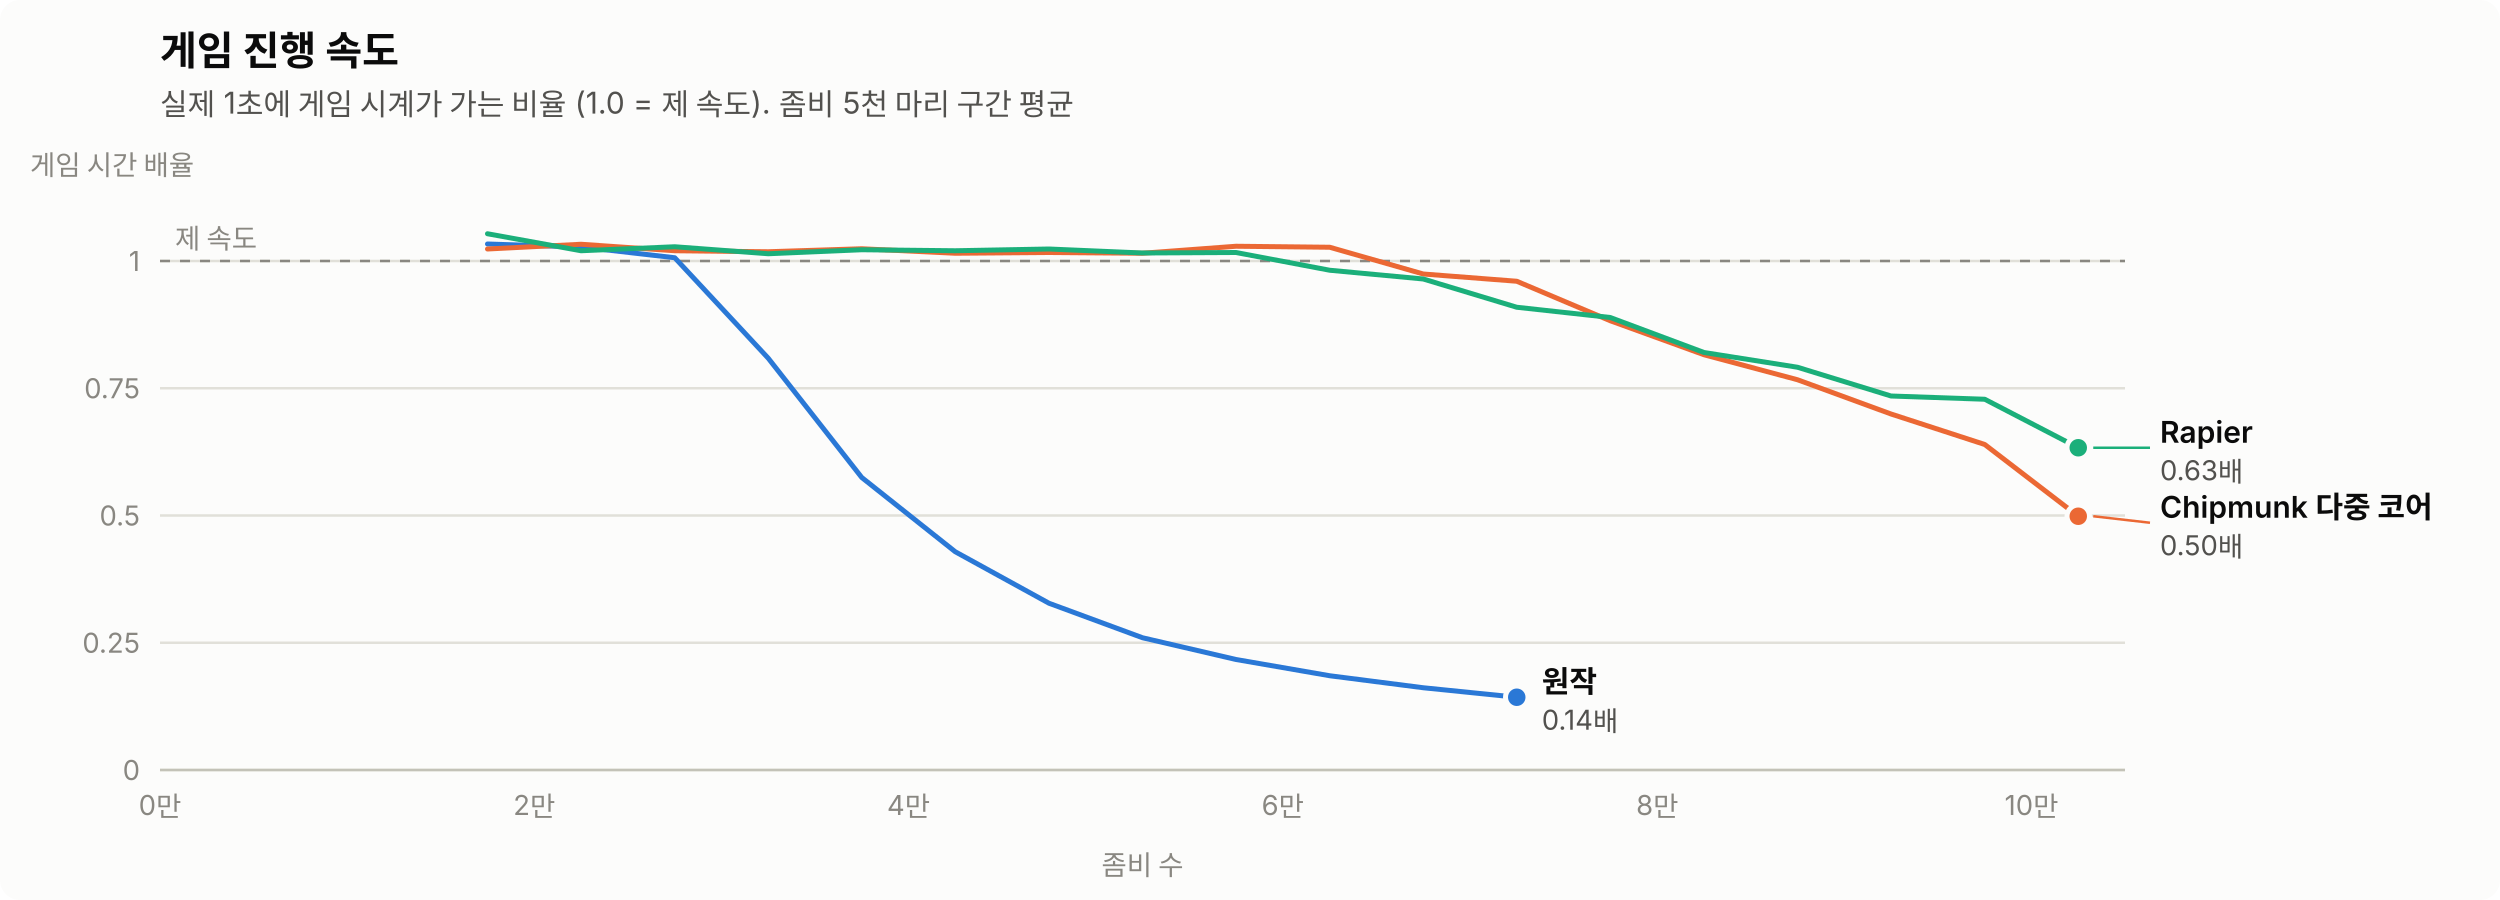
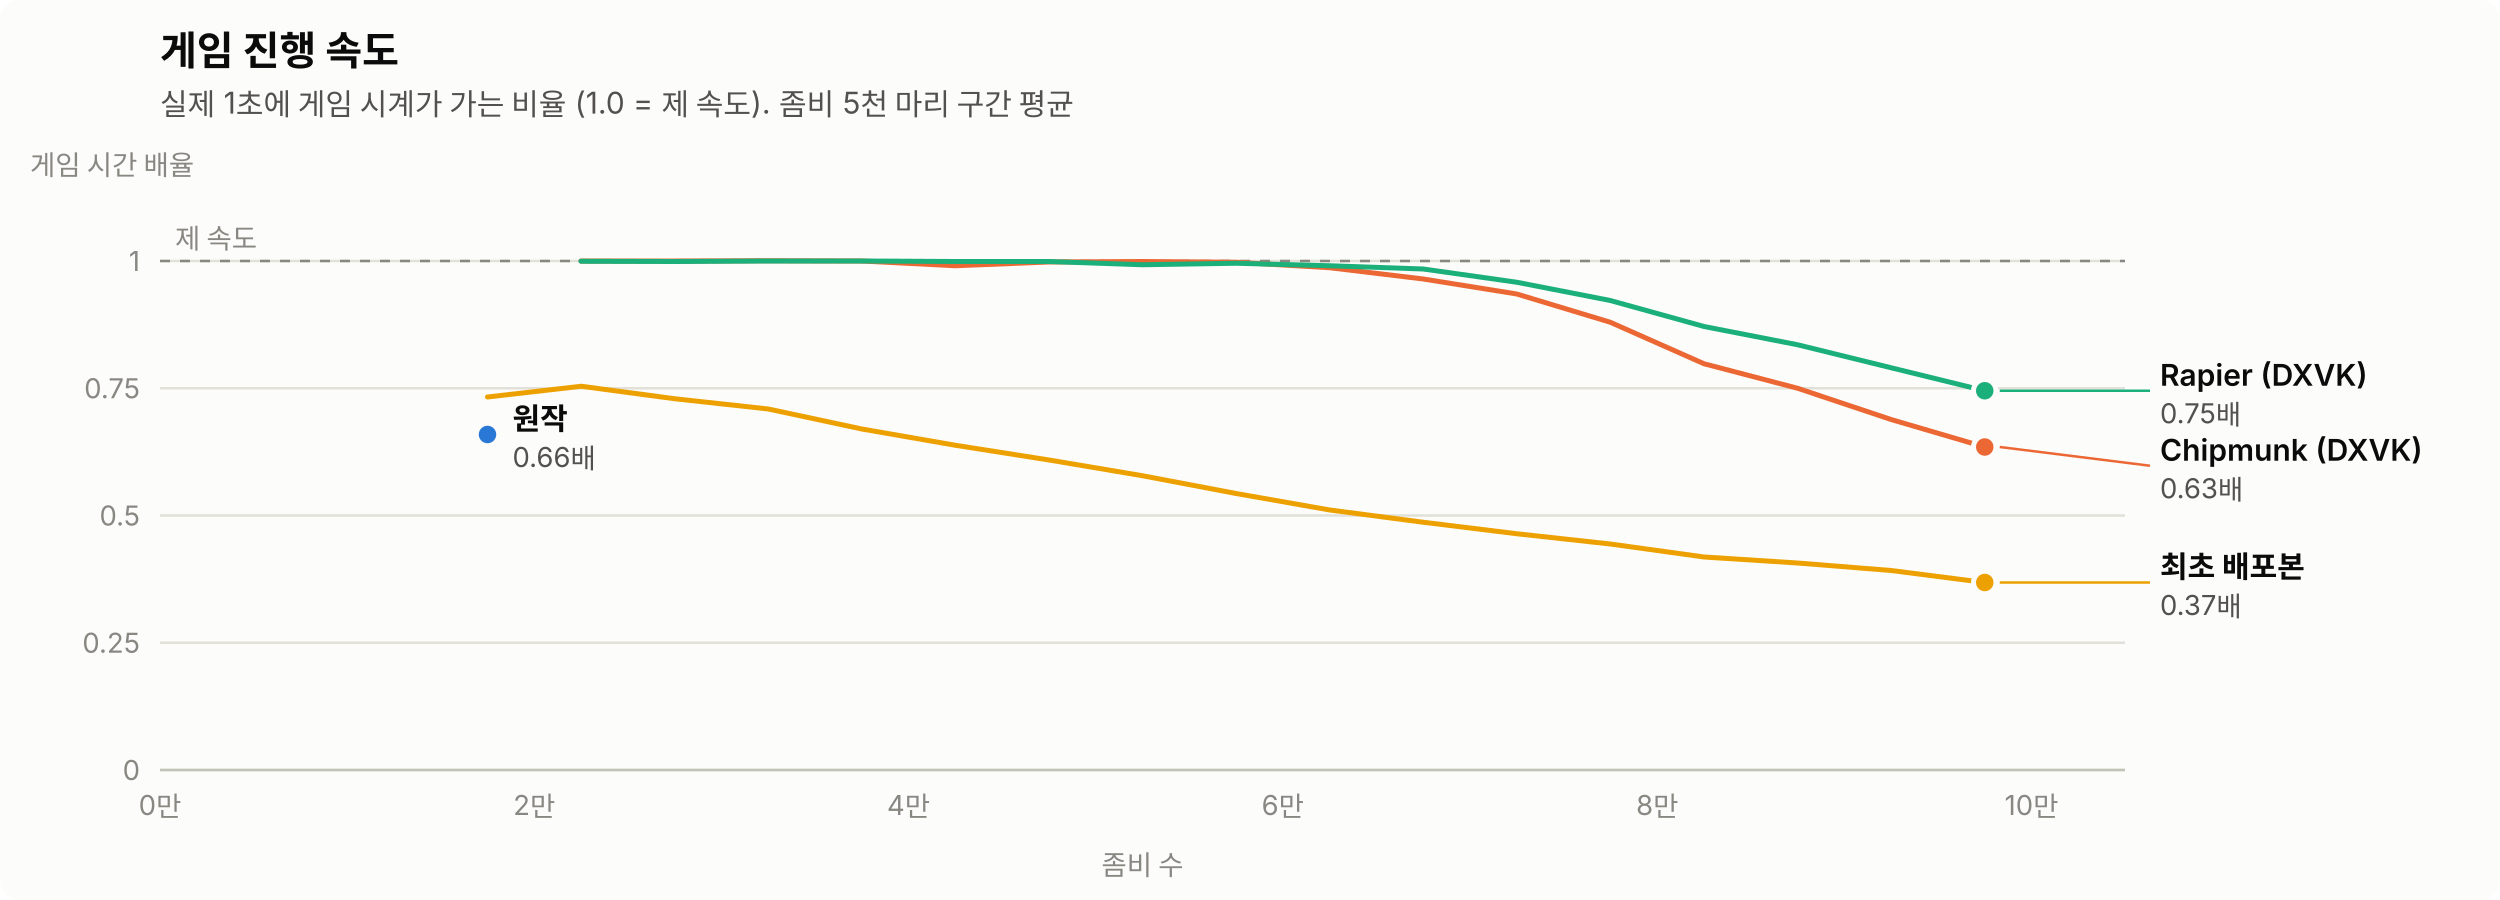
<svg xmlns="http://www.w3.org/2000/svg" viewBox="0 0 1000 360" width="1000" height="360" role="img" aria-label="게임 진행 속도">
-   <style>svg{font-family:system-ui, -apple-system, "Segoe UI", "Malgun Gothic", sans-serif}.bg{fill:#fcfcfb}.t1{fill:#0b0b0b}.t2{fill:#52514e}.tm{fill:#898781}.grid{stroke:#e1e0d9}.axis{stroke:#c3c2b7}.ring{stroke:#fcfcfb}.ref{stroke:#898781}.s-original{stroke:#2a78d6}.f-original{fill:#2a78d6}.s-chipmunk{stroke:#eb6834}.f-chipmunk{fill:#eb6834}.s-rapier{stroke:#1baf7a}.f-rapier{fill:#1baf7a}@media (prefers-color-scheme: dark){.bg{fill:#1a1a19}.t1{fill:#f0efec}.t2{fill:#c3c2b7}.grid{stroke:#2c2c2a}.axis{stroke:#383835}.ring{stroke:#1a1a19}.s-original{stroke:#3987e5}.f-original{fill:#3987e5}.s-chipmunk{stroke:#d95926}.f-chipmunk{fill:#d95926}.s-rapier{stroke:#199e70}.f-rapier{fill:#199e70}}</style>
+   <style>svg{font-family:system-ui, -apple-system, "Segoe UI", "Malgun Gothic", sans-serif}.bg{fill:#fcfcfb}.t1{fill:#0b0b0b}.t2{fill:#52514e}.tm{fill:#898781}.grid{stroke:#e1e0d9}.axis{stroke:#c3c2b7}.ring{stroke:#fcfcfb}.ref{stroke:#898781}.s-original{stroke:#2a78d6}.f-original{fill:#2a78d6}.s-first{stroke:#eda100}.f-first{fill:#eda100}.s-chipmunk{stroke:#eb6834}.f-chipmunk{fill:#eb6834}.s-rapier{stroke:#1baf7a}.f-rapier{fill:#1baf7a}@media (prefers-color-scheme: dark){.bg{fill:#1a1a19}.t1{fill:#f0efec}.t2{fill:#c3c2b7}.grid{stroke:#2c2c2a}.axis{stroke:#383835}.ring{stroke:#1a1a19}.s-original{stroke:#3987e5}.f-original{fill:#3987e5}.s-first{stroke:#c98500}.f-first{fill:#c98500}.s-chipmunk{stroke:#d95926}.f-chipmunk{fill:#d95926}.s-rapier{stroke:#199e70}.f-rapier{fill:#199e70}}</style>
  <rect class="bg" width="1000" height="360" rx="8" />
  <text class="t1" x="64" y="26" font-size="16" font-weight="600">게임 진행 속도</text>
  <text class="t2" x="64" y="46" font-size="12">실제 1초에 게임 시계가 가는 비율 (1.0 = 제 속도). 좀비 5천 마리 구간 평균</text>
  <line class="grid" x1="64" x2="850" y1="308.0" y2="308.0" stroke-width="1" />
  <text class="tm" x="56" y="312.0" font-size="11" text-anchor="end">0</text>
  <line class="grid" x1="64" x2="850" y1="257.1" y2="257.1" stroke-width="1" />
  <text class="tm" x="56" y="261.1" font-size="11" text-anchor="end">0.25</text>
  <line class="grid" x1="64" x2="850" y1="206.2" y2="206.2" stroke-width="1" />
  <text class="tm" x="56" y="210.2" font-size="11" text-anchor="end">0.5</text>
  <line class="grid" x1="64" x2="850" y1="155.3" y2="155.3" stroke-width="1" />
  <text class="tm" x="56" y="159.3" font-size="11" text-anchor="end">0.75</text>
  <line class="grid" x1="64" x2="850" y1="104.4" y2="104.4" stroke-width="1" />
  <text class="tm" x="56" y="108.4" font-size="11" text-anchor="end">1</text>
  <line class="axis" x1="64" x2="850" y1="308" y2="308" stroke-width="1" />
  <text class="tm" x="64.0" y="326" font-size="11" text-anchor="middle">0만</text>
  <text class="tm" x="213.7" y="326" font-size="11" text-anchor="middle">2만</text>
  <text class="tm" x="363.4" y="326" font-size="11" text-anchor="middle">4만</text>
  <text class="tm" x="513.1" y="326" font-size="11" text-anchor="middle">6만</text>
  <text class="tm" x="662.9" y="326" font-size="11" text-anchor="middle">8만</text>
  <text class="tm" x="812.6" y="326" font-size="11" text-anchor="middle">10만</text>
  <text class="tm" x="457.0" y="350" font-size="11" text-anchor="middle">좀비 수</text>
  <text class="tm" x="12" y="70" font-size="11" text-anchor="start">게임 시간 배율</text>
  <line class="ref" x1="64" x2="850" y1="104.4" y2="104.4" stroke-width="1" stroke-dasharray="4 4" />
  <text class="tm" x="70" y="99.4" font-size="11" text-anchor="start">제 속도</text>
-   <path class="s-original" d="M195.0,97.6 L232.4,98.8 L269.9,103.1 L307.3,143.3 L344.7,191.0 L382.1,220.7 L419.6,241.3 L457.0,255.1 L494.4,263.8 L531.9,270.3 L569.3,275.1 L606.7,278.9" fill="none" stroke-width="2" stroke-linejoin="round" stroke-linecap="round" />
-   <circle cx="195.0" cy="97.6" r="10" fill="transparent" />
-   <circle cx="232.4" cy="98.8" r="10" fill="transparent" />
-   <circle cx="269.9" cy="103.1" r="10" fill="transparent" />
-   <circle cx="307.3" cy="143.3" r="10" fill="transparent" />
-   <circle cx="344.7" cy="191.0" r="10" fill="transparent" />
-   <circle cx="382.1" cy="220.7" r="10" fill="transparent" />
-   <circle cx="419.6" cy="241.3" r="10" fill="transparent" />
-   <circle cx="457.0" cy="255.1" r="10" fill="transparent" />
-   <circle cx="494.4" cy="263.8" r="10" fill="transparent" />
-   <circle cx="531.9" cy="270.3" r="10" fill="transparent" />
-   <circle cx="569.3" cy="275.1" r="10" fill="transparent" />
-   <circle cx="606.7" cy="278.9" r="10" fill="transparent" />
-   <path class="s-chipmunk" d="M195.0,99.6 L232.4,97.7 L269.9,100.3 L307.3,100.7 L344.7,99.5 L382.1,101.3 L419.6,101.0 L457.0,101.3 L494.4,98.5 L531.9,98.9 L569.3,109.6 L606.7,112.5 L644.1,128.3 L681.6,141.9 L719.0,151.9 L756.4,165.6 L793.9,177.8 L831.3,206.5" fill="none" stroke-width="2" stroke-linejoin="round" stroke-linecap="round" />
-   <circle cx="195.0" cy="99.6" r="10" fill="transparent" />
-   <circle cx="232.4" cy="97.7" r="10" fill="transparent" />
-   <circle cx="269.9" cy="100.3" r="10" fill="transparent" />
-   <circle cx="307.3" cy="100.7" r="10" fill="transparent" />
-   <circle cx="344.7" cy="99.5" r="10" fill="transparent" />
-   <circle cx="382.1" cy="101.3" r="10" fill="transparent" />
-   <circle cx="419.6" cy="101.0" r="10" fill="transparent" />
-   <circle cx="457.0" cy="101.3" r="10" fill="transparent" />
-   <circle cx="494.4" cy="98.5" r="10" fill="transparent" />
-   <circle cx="531.9" cy="98.9" r="10" fill="transparent" />
-   <circle cx="569.3" cy="109.6" r="10" fill="transparent" />
-   <circle cx="606.7" cy="112.5" r="10" fill="transparent" />
-   <circle cx="644.1" cy="128.3" r="10" fill="transparent" />
-   <circle cx="681.6" cy="141.9" r="10" fill="transparent" />
-   <circle cx="719.0" cy="151.9" r="10" fill="transparent" />
-   <circle cx="756.4" cy="165.6" r="10" fill="transparent" />
-   <circle cx="793.9" cy="177.8" r="10" fill="transparent" />
-   <circle cx="831.3" cy="206.5" r="10" fill="transparent" />
-   <path class="s-rapier" d="M195.0,93.5 L232.4,100.3 L269.9,98.7 L307.3,101.5 L344.7,99.9 L382.1,100.3 L419.6,99.6 L457.0,101.2 L494.4,101.0 L531.9,108.1 L569.3,111.6 L606.7,122.9 L644.1,127.0 L681.6,141.0 L719.0,146.9 L756.4,158.4 L793.9,159.7 L831.3,179.1" fill="none" stroke-width="2" stroke-linejoin="round" stroke-linecap="round" />
-   <circle cx="195.0" cy="93.5" r="10" fill="transparent" />
-   <circle cx="232.4" cy="100.3" r="10" fill="transparent" />
-   <circle cx="269.9" cy="98.7" r="10" fill="transparent" />
-   <circle cx="307.3" cy="101.5" r="10" fill="transparent" />
-   <circle cx="344.7" cy="99.9" r="10" fill="transparent" />
-   <circle cx="382.1" cy="100.3" r="10" fill="transparent" />
-   <circle cx="419.6" cy="99.6" r="10" fill="transparent" />
-   <circle cx="457.0" cy="101.2" r="10" fill="transparent" />
-   <circle cx="494.4" cy="101.0" r="10" fill="transparent" />
-   <circle cx="531.9" cy="108.1" r="10" fill="transparent" />
+   <path class="s-original" d="M195.0,173.8" fill="none" stroke-width="2" stroke-linejoin="round" stroke-linecap="round" />
+   <circle cx="195.0" cy="173.8" r="10" fill="transparent" />
+   <path class="s-first" d="M195.0,158.8 L232.4,154.5 L269.9,159.5 L307.3,163.6 L344.7,171.6 L382.1,178.1 L419.6,184.0 L457.0,190.3 L494.4,197.4 L531.9,204.0 L569.3,208.9 L606.7,213.5 L644.1,217.6 L681.6,222.8 L719.0,225.2 L756.4,228.2 L793.9,233.0" fill="none" stroke-width="2" stroke-linejoin="round" stroke-linecap="round" />
+   <circle cx="195.0" cy="158.8" r="10" fill="transparent" />
+   <circle cx="232.4" cy="154.5" r="10" fill="transparent" />
+   <circle cx="269.9" cy="159.5" r="10" fill="transparent" />
+   <circle cx="307.3" cy="163.6" r="10" fill="transparent" />
+   <circle cx="344.7" cy="171.6" r="10" fill="transparent" />
+   <circle cx="382.1" cy="178.1" r="10" fill="transparent" />
+   <circle cx="419.6" cy="184.0" r="10" fill="transparent" />
+   <circle cx="457.0" cy="190.3" r="10" fill="transparent" />
+   <circle cx="494.4" cy="197.4" r="10" fill="transparent" />
+   <circle cx="531.9" cy="204.0" r="10" fill="transparent" />
+   <circle cx="569.3" cy="208.9" r="10" fill="transparent" />
+   <circle cx="606.7" cy="213.5" r="10" fill="transparent" />
+   <circle cx="644.1" cy="217.6" r="10" fill="transparent" />
+   <circle cx="681.6" cy="222.8" r="10" fill="transparent" />
+   <circle cx="719.0" cy="225.2" r="10" fill="transparent" />
+   <circle cx="756.4" cy="228.2" r="10" fill="transparent" />
+   <circle cx="793.9" cy="233.0" r="10" fill="transparent" />
+   <path class="s-chipmunk" d="M232.4,104.4 L269.9,104.4 L307.3,104.3 L344.7,104.4 L382.1,106.3 L419.6,104.8 L457.0,104.6 L494.4,104.9 L531.9,107.1 L569.3,111.6 L606.7,117.6 L644.1,128.9 L681.6,145.5 L719.0,155.3 L756.4,167.8 L793.9,178.8" fill="none" stroke-width="2" stroke-linejoin="round" stroke-linecap="round" />
+   <circle cx="232.4" cy="104.4" r="10" fill="transparent" />
+   <circle cx="269.9" cy="104.4" r="10" fill="transparent" />
+   <circle cx="307.3" cy="104.3" r="10" fill="transparent" />
+   <circle cx="344.7" cy="104.4" r="10" fill="transparent" />
+   <circle cx="382.1" cy="106.3" r="10" fill="transparent" />
+   <circle cx="419.6" cy="104.8" r="10" fill="transparent" />
+   <circle cx="457.0" cy="104.6" r="10" fill="transparent" />
+   <circle cx="494.4" cy="104.9" r="10" fill="transparent" />
+   <circle cx="531.9" cy="107.1" r="10" fill="transparent" />
  <circle cx="569.3" cy="111.6" r="10" fill="transparent" />
-   <circle cx="606.7" cy="122.9" r="10" fill="transparent" />
-   <circle cx="644.1" cy="127.0" r="10" fill="transparent" />
-   <circle cx="681.6" cy="141.0" r="10" fill="transparent" />
-   <circle cx="719.0" cy="146.9" r="10" fill="transparent" />
-   <circle cx="756.4" cy="158.4" r="10" fill="transparent" />
-   <circle cx="793.9" cy="159.7" r="10" fill="transparent" />
-   <circle cx="831.3" cy="179.1" r="10" fill="transparent" />
-   <circle class="f-rapier ring" cx="831.3" cy="179.1" r="4.5" stroke-width="2" />
-   <line class="s-rapier" x1="837.3" y1="179.1" x2="860" y2="179.1" stroke-width="1" />
-   <text class="t1" x="864" y="177.1" font-size="12" font-weight="600">Rapier</text>
-   <text class="t2" x="864" y="192.1" font-size="11">0.63배</text>
-   <circle class="f-chipmunk ring" cx="831.3" cy="206.5" r="4.5" stroke-width="2" />
-   <line class="s-chipmunk" x1="837.3" y1="206.5" x2="860" y2="209.1" stroke-width="1" />
-   <text class="t1" x="864" y="207.1" font-size="12" font-weight="600">Chipmunk 다중 코어</text>
-   <text class="t2" x="864" y="222.1" font-size="11">0.50배</text>
-   <circle class="f-original ring" cx="606.7" cy="278.9" r="4.5" stroke-width="2" />
-   <text class="t1" x="616.714" y="276.9" font-size="12" font-weight="600">원작</text>
-   <text class="t2" x="616.714" y="291.9" font-size="11">0.14배</text>
+   <circle cx="606.7" cy="117.6" r="10" fill="transparent" />
+   <circle cx="644.1" cy="128.9" r="10" fill="transparent" />
+   <circle cx="681.6" cy="145.5" r="10" fill="transparent" />
+   <circle cx="719.0" cy="155.3" r="10" fill="transparent" />
+   <circle cx="756.4" cy="167.8" r="10" fill="transparent" />
+   <circle cx="793.9" cy="178.8" r="10" fill="transparent" />
+   <path class="s-rapier" d="M232.4,104.5 L269.9,104.6 L307.3,104.4 L344.7,104.4 L382.1,104.6 L419.6,104.6 L457.0,105.9 L494.4,105.3 L531.9,106.3 L569.3,107.6 L606.7,112.9 L644.1,120.2 L681.6,130.6 L719.0,137.9 L756.4,147.1 L793.9,156.3" fill="none" stroke-width="2" stroke-linejoin="round" stroke-linecap="round" />
+   <circle cx="232.4" cy="104.5" r="10" fill="transparent" />
+   <circle cx="269.9" cy="104.6" r="10" fill="transparent" />
+   <circle cx="307.3" cy="104.4" r="10" fill="transparent" />
+   <circle cx="344.7" cy="104.4" r="10" fill="transparent" />
+   <circle cx="382.1" cy="104.6" r="10" fill="transparent" />
+   <circle cx="419.6" cy="104.6" r="10" fill="transparent" />
+   <circle cx="457.0" cy="105.9" r="10" fill="transparent" />
+   <circle cx="494.4" cy="105.3" r="10" fill="transparent" />
+   <circle cx="531.9" cy="106.3" r="10" fill="transparent" />
+   <circle cx="569.3" cy="107.6" r="10" fill="transparent" />
+   <circle cx="606.7" cy="112.9" r="10" fill="transparent" />
+   <circle cx="644.1" cy="120.2" r="10" fill="transparent" />
+   <circle cx="681.6" cy="130.6" r="10" fill="transparent" />
+   <circle cx="719.0" cy="137.9" r="10" fill="transparent" />
+   <circle cx="756.4" cy="147.1" r="10" fill="transparent" />
+   <circle cx="793.9" cy="156.3" r="10" fill="transparent" />
+   <circle class="f-rapier ring" cx="793.9" cy="156.3" r="4.5" stroke-width="2" />
+   <line class="s-rapier" x1="799.9" y1="156.3" x2="860" y2="156.3" stroke-width="1" />
+   <text class="t1" x="864" y="154.3" font-size="12" font-weight="600">Rapier (DXVK)</text>
+   <text class="t2" x="864" y="169.3" font-size="11">0.75배</text>
+   <circle class="f-chipmunk ring" cx="793.9" cy="178.8" r="4.5" stroke-width="2" />
+   <line class="s-chipmunk" x1="799.9" y1="178.8" x2="860" y2="186.3" stroke-width="1" />
+   <text class="t1" x="864" y="184.3" font-size="12" font-weight="600">Chipmunk (DXVK)</text>
+   <text class="t2" x="864" y="199.3" font-size="11">0.63배</text>
+   <circle class="f-first ring" cx="793.9" cy="233.0" r="4.5" stroke-width="2" />
+   <line class="s-first" x1="799.9" y1="233.0" x2="860" y2="233.0" stroke-width="1" />
+   <text class="t1" x="864" y="231.0" font-size="12" font-weight="600">최초 배포본</text>
+   <text class="t2" x="864" y="246.0" font-size="11">0.37배</text>
+   <circle class="f-original ring" cx="195.0" cy="173.8" r="4.5" stroke-width="2" />
+   <text class="t1" x="205.0" y="171.8" font-size="12" font-weight="600">원작</text>
+   <text class="t2" x="205.0" y="186.8" font-size="11">0.66배</text>
</svg>
